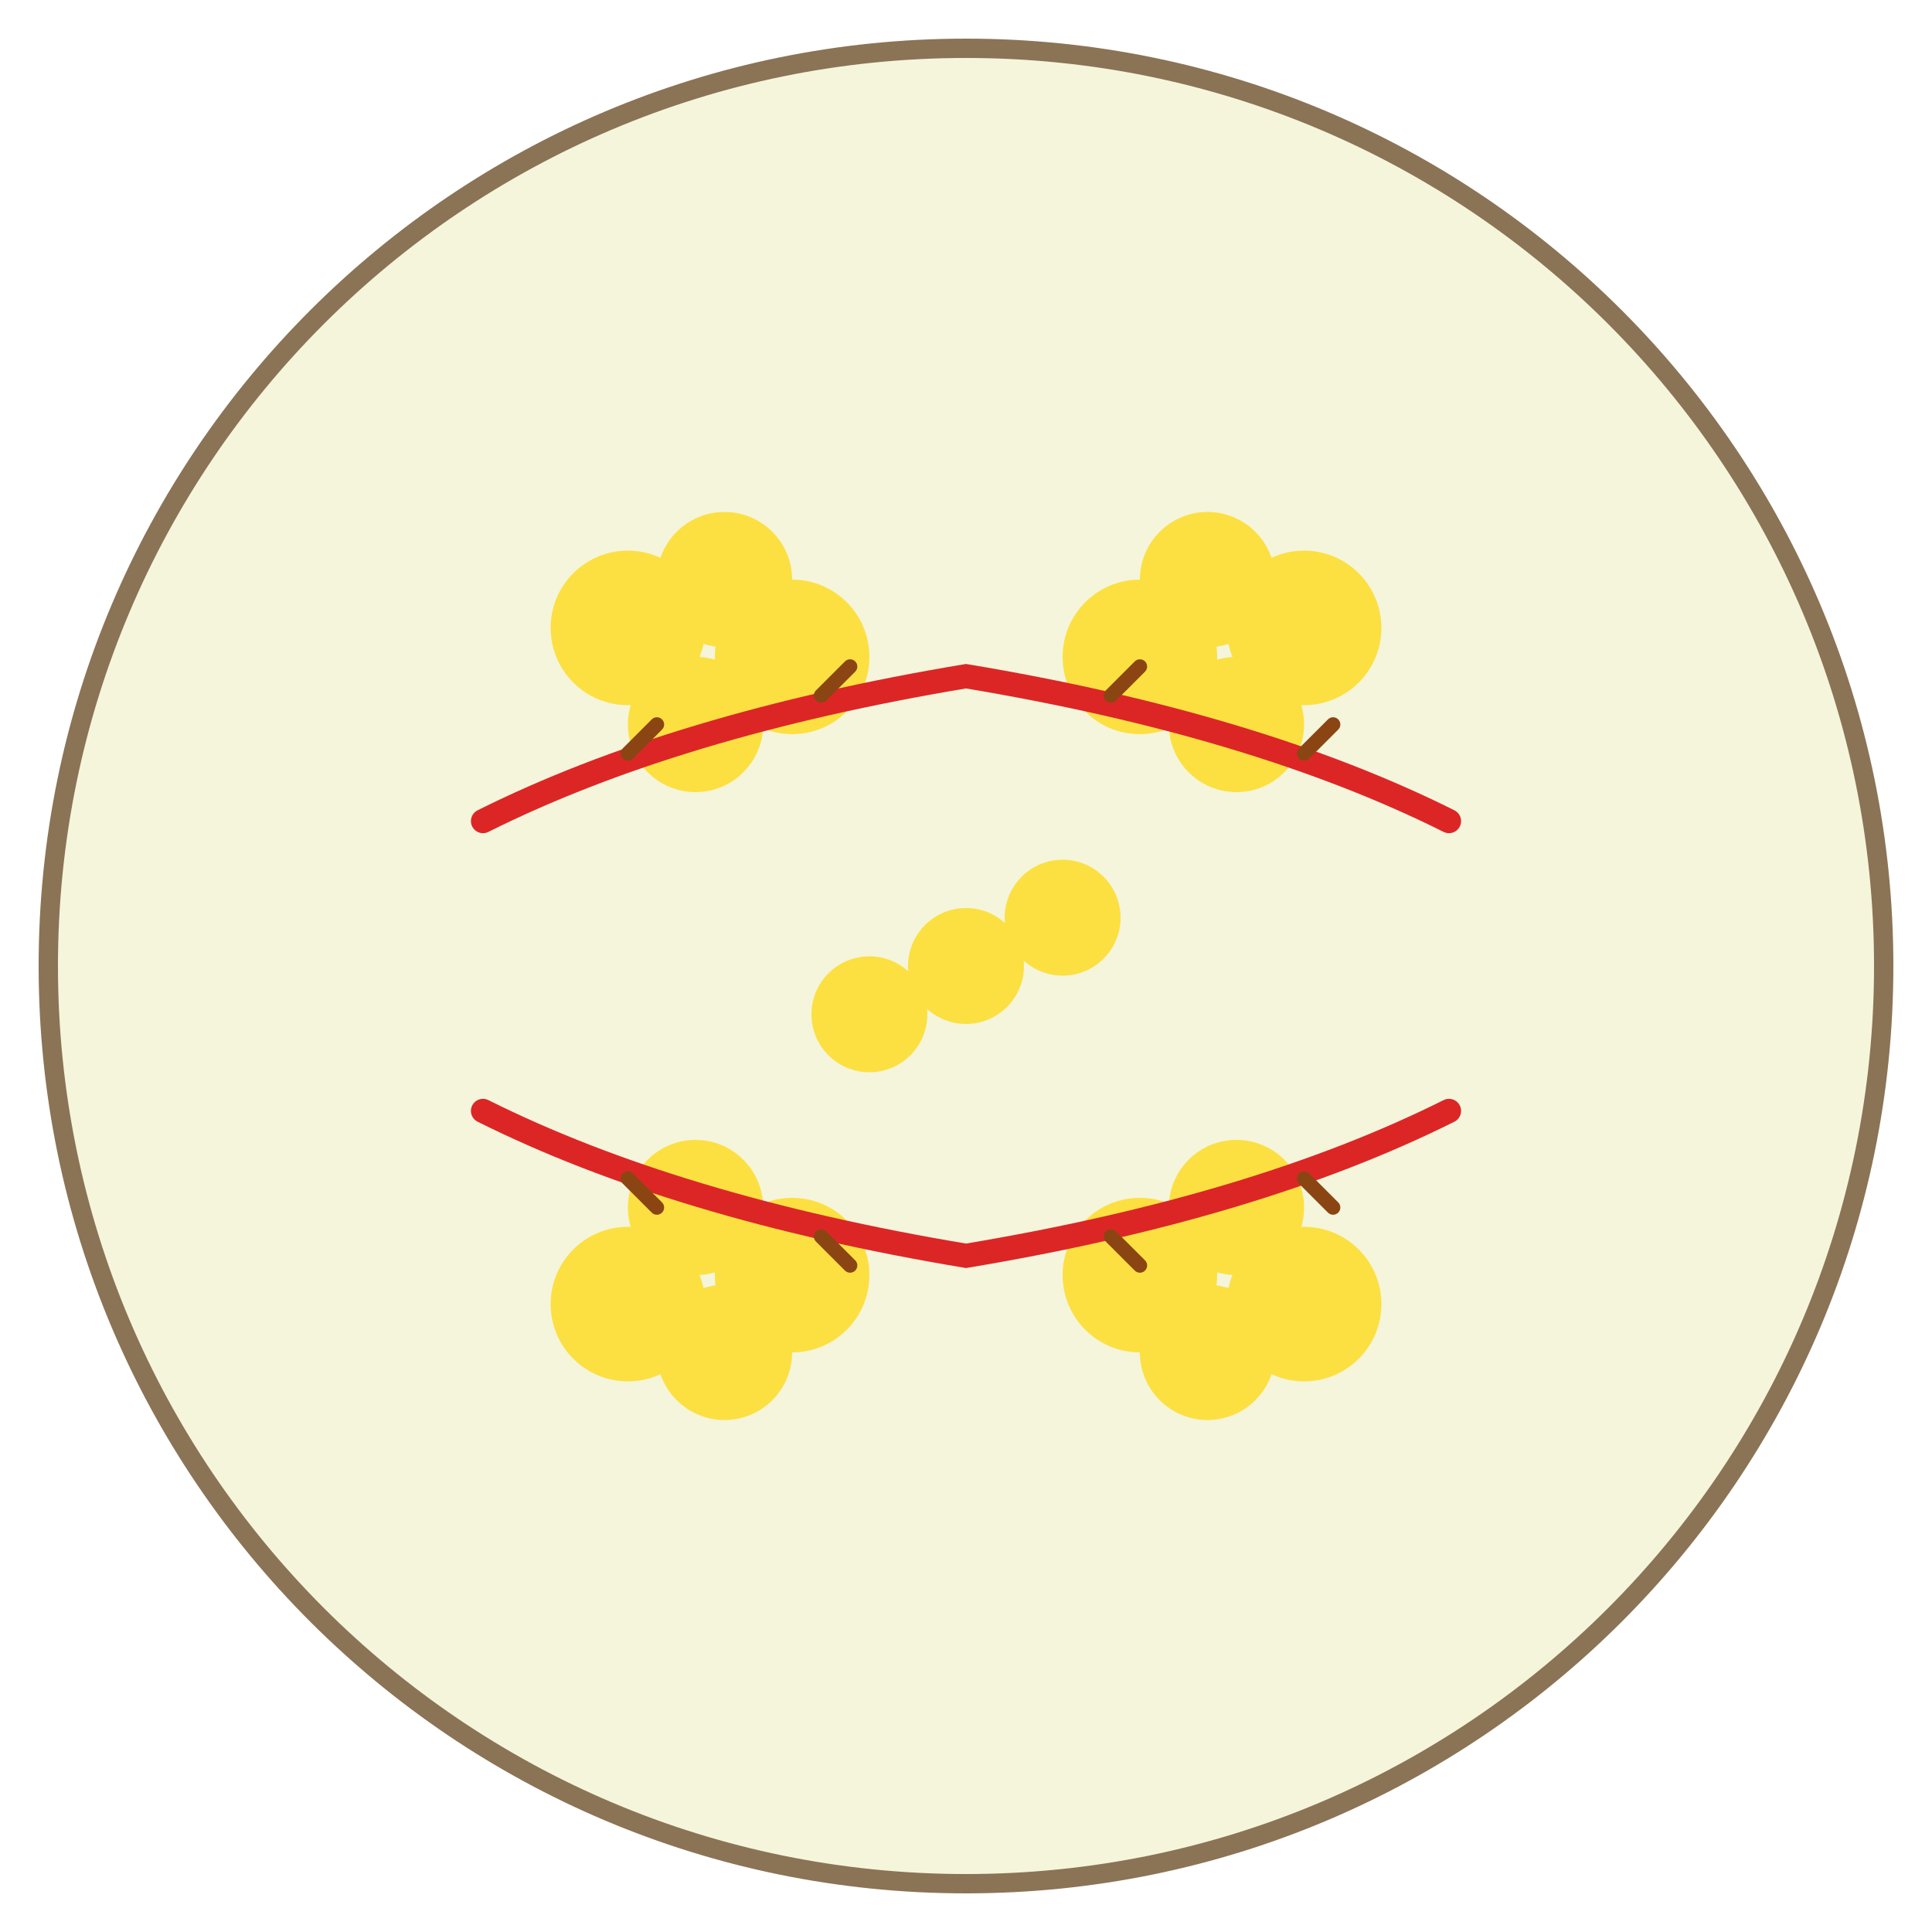
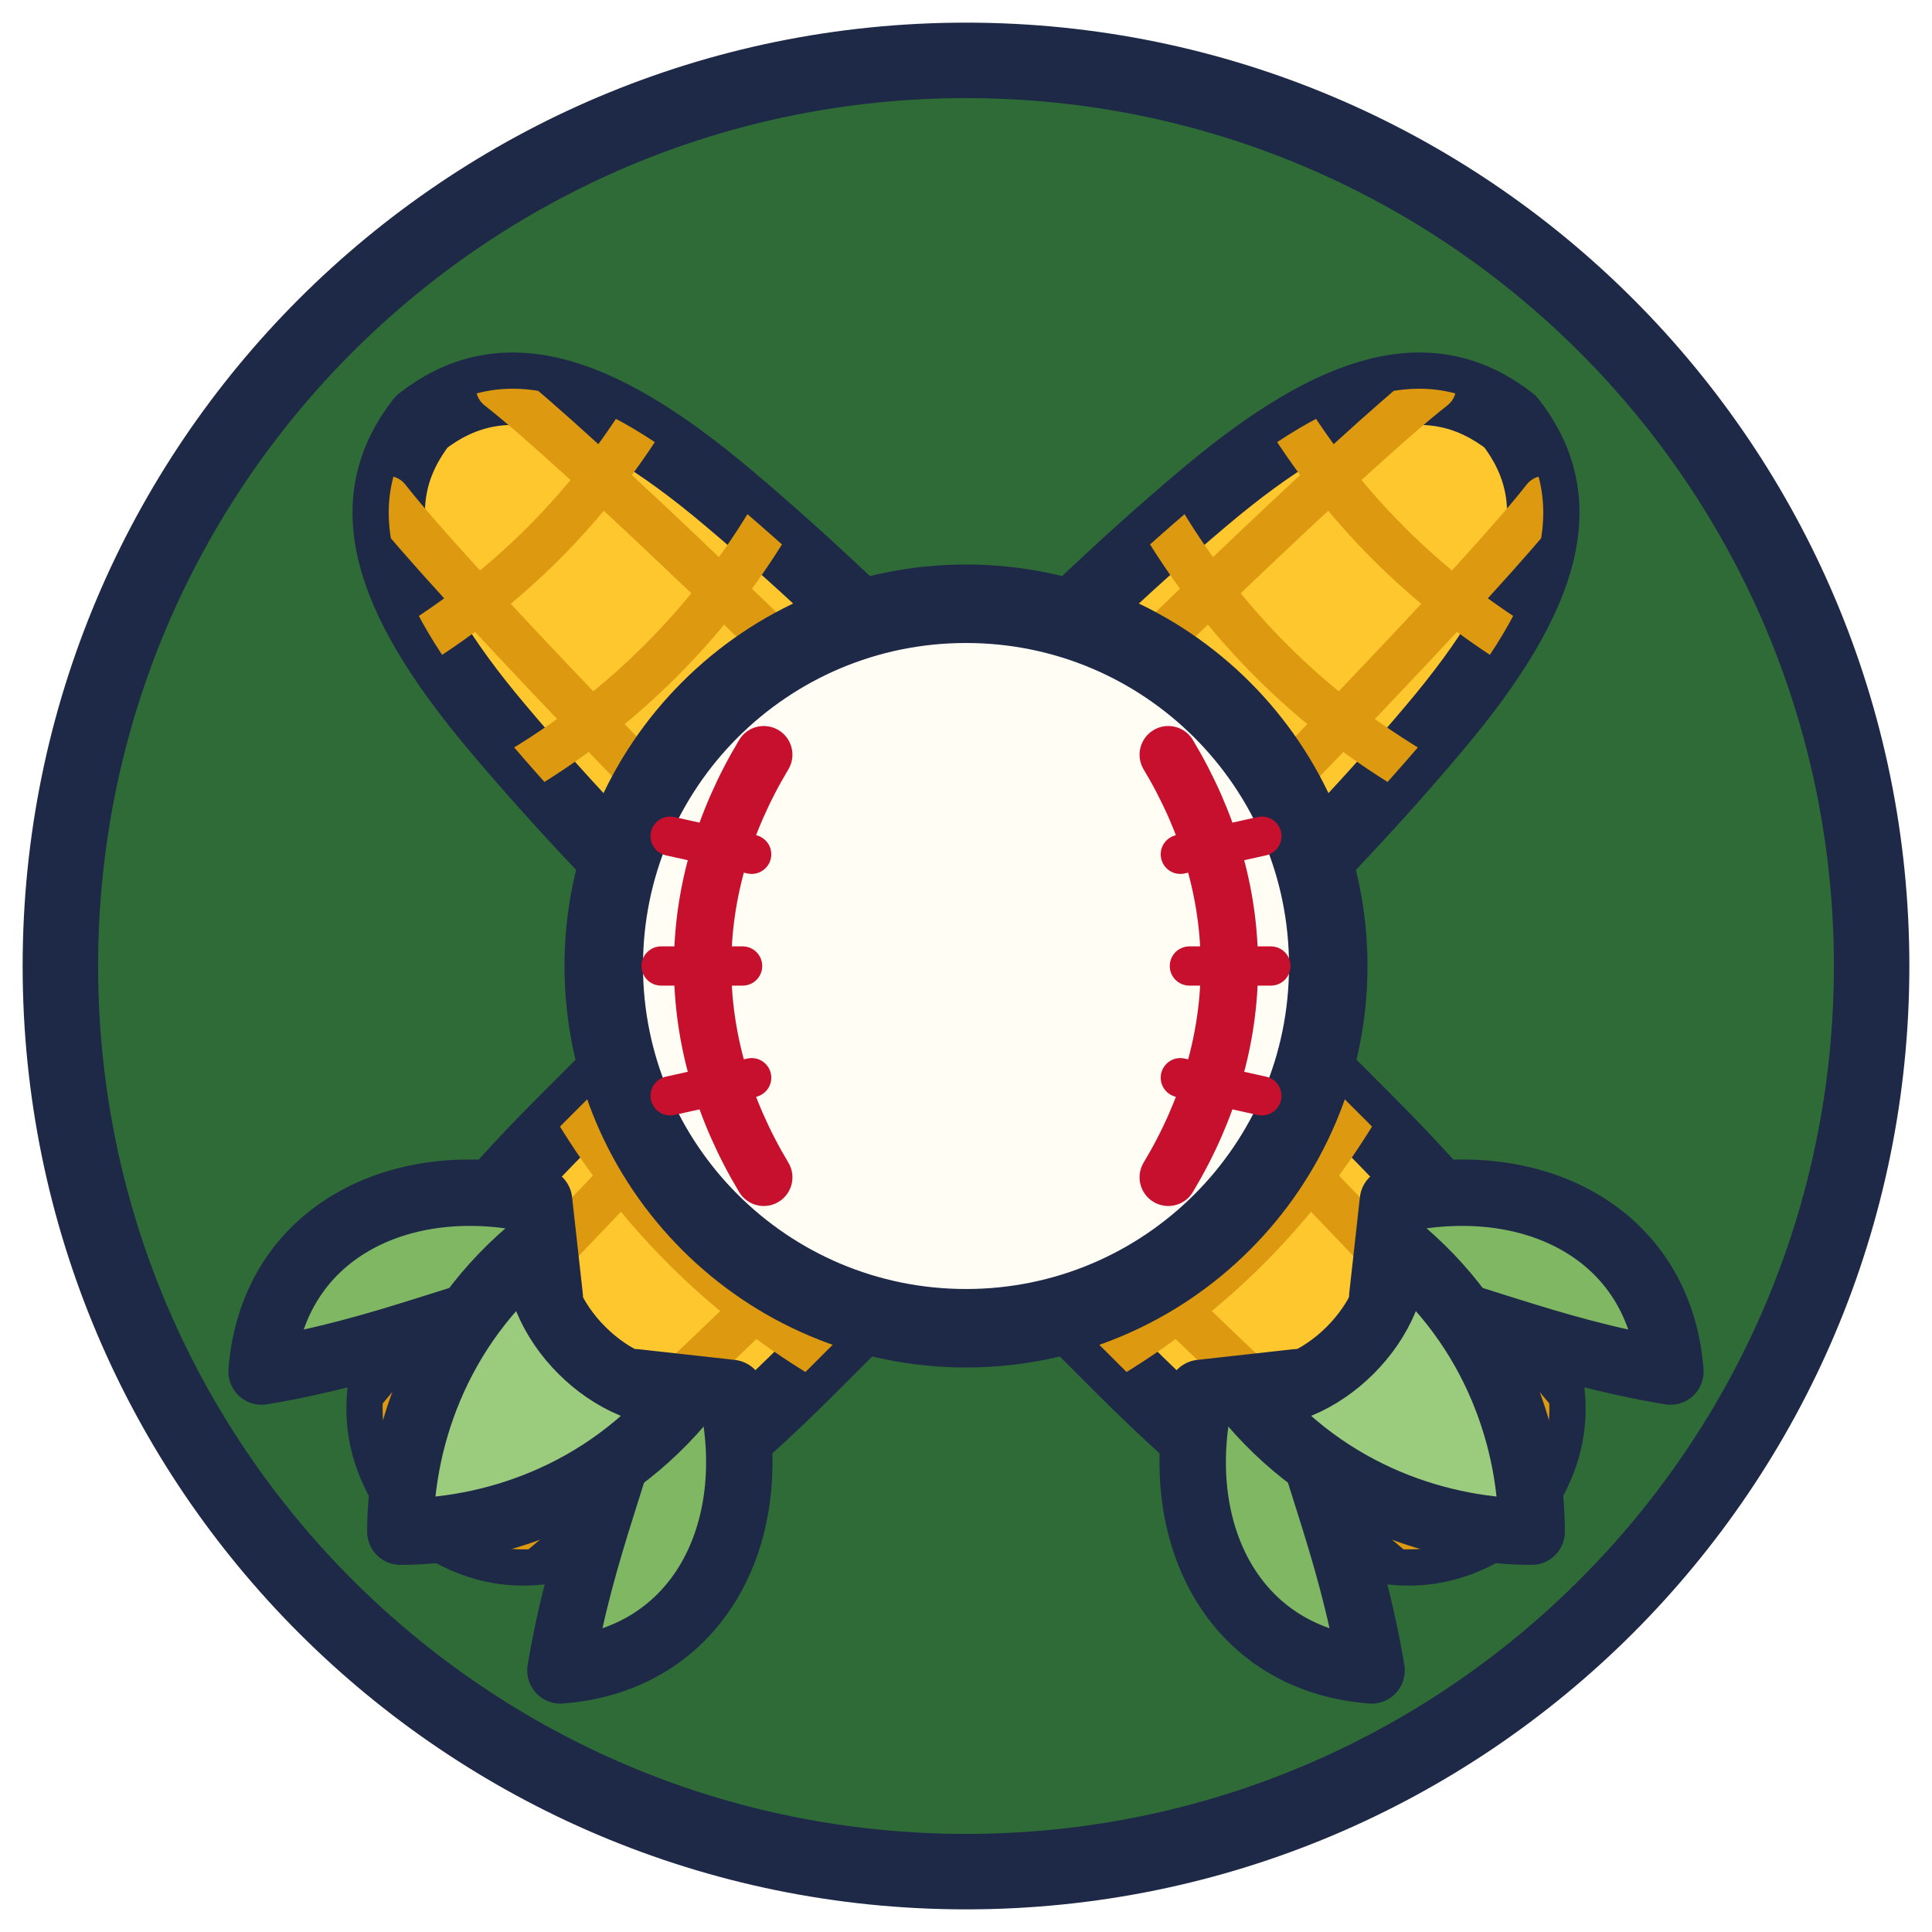
- <svg xmlns="http://www.w3.org/2000/svg" viewBox="0 0 200 200">
-   <circle cx="100" cy="100" r="95" fill="#f5f5dc" stroke="#8b7355" stroke-width="2" />
-   <g id="kernels" fill="#ffd700" opacity="0.7">
-     <circle cx="65" cy="65" r="8" />
-     <circle cx="75" cy="60" r="7" />
-     <circle cx="82" cy="68" r="8" />
-     <circle cx="72" cy="75" r="7" />
-     <circle cx="135" cy="65" r="8" />
-     <circle cx="125" cy="60" r="7" />
-     <circle cx="118" cy="68" r="8" />
-     <circle cx="128" cy="75" r="7" />
-     <circle cx="65" cy="135" r="8" />
-     <circle cx="75" cy="140" r="7" />
-     <circle cx="82" cy="132" r="8" />
-     <circle cx="72" cy="125" r="7" />
-     <circle cx="135" cy="135" r="8" />
-     <circle cx="125" cy="140" r="7" />
-     <circle cx="118" cy="132" r="8" />
-     <circle cx="128" cy="125" r="7" />
-     <circle cx="100" cy="100" r="6" />
-     <circle cx="110" cy="95" r="6" />
-     <circle cx="90" cy="105" r="6" />
-   </g>
-   <path d="M 50 85 Q 70 75, 100 70 Q 130 75, 150 85" stroke="#dc2626" stroke-width="2.5" fill="none" stroke-linecap="round" />
-   <path d="M 50 115 Q 70 125, 100 130 Q 130 125, 150 115" stroke="#dc2626" stroke-width="2.5" fill="none" stroke-linecap="round" />
-   <g stroke="#8b4513" stroke-width="1.5" stroke-linecap="round">
-     <line x1="65" y1="78" x2="68" y2="75" />
-     <line x1="85" y1="72" x2="88" y2="69" />
-     <line x1="115" y1="72" x2="118" y2="69" />
-     <line x1="135" y1="78" x2="138" y2="75" />
-     <line x1="65" y1="122" x2="68" y2="125" />
-     <line x1="85" y1="128" x2="88" y2="131" />
-     <line x1="115" y1="128" x2="118" y2="131" />
-     <line x1="135" y1="122" x2="138" y2="125" />
+ <svg xmlns="http://www.w3.org/2000/svg" viewBox="0 0 64 64">
+   <circle cx="32" cy="32" r="30" fill="#2F6B37" stroke="#1E2948" stroke-width="2.5" />
+   <defs>
+     <clipPath id="cob-clip">
+       <path d="M 32 6.5 C 35.2 6.9 36.9 9.5 37.4 15.5 C 37.7 19 37.75 22.5 37.75 26.5 L 37.75 45 C 37.75 53.5 36.3 57 32 57.5 C 27.7 57 26.25 53.5 26.25 45 L 26.25 26.5 C 26.25 22.5 26.3 19 26.6 15.5 C 27.1 9.5 28.8 6.9 32 6.5 Z" />
+     </clipPath>
+     <g id="cob">
+       <path d="M 32 6.5 C 35.2 6.9 36.9 9.5 37.4 15.5 C 37.7 19 37.75 22.5 37.75 26.5 L 37.75 45 C 37.75 53.5 36.3 57 32 57.5 C 27.7 57 26.25 53.5 26.25 45 L 26.25 26.5 C 26.25 22.5 26.3 19 26.6 15.5 C 27.1 9.5 28.8 6.9 32 6.5 Z" fill="#FFC72E" stroke="#1E2948" stroke-width="2.4" stroke-linejoin="round" />
+       <g clip-path="url(#cob-clip)" stroke="#DD9A10" stroke-width="1.5" fill="none" stroke-linecap="round">
+         <path d="M 29.4 7.5 C 28.6 14 28.6 50 29.4 56.5" />
+         <path d="M 34.6 7.5 C 35.4 14 35.4 50 34.6 56.5" />
+         <path d="M 26.25 11.5 Q 32 12.9 37.75 11.5" />
+         <path d="M 26.25 17 Q 32 18.4 37.75 17" />
+         <path d="M 26.25 22.5 Q 32 23.9 37.75 22.5" />
+         <path d="M 26.25 28 Q 32 29.4 37.75 28" />
+         <path d="M 26.25 33.5 Q 32 34.9 37.75 33.5" />
+         <path d="M 26.25 39 Q 32 40.4 37.75 39" />
+         <path d="M 26.25 44.5 Q 32 45.9 37.75 44.5" />
+         <path d="M 26.25 50 Q 32 51.4 37.75 50" />
+       </g>
+       <g stroke="#1E2948" stroke-width="2.2" stroke-linejoin="round">
+         <path d="M 27.5 47.5 C 23.5 50 22 54.5 25 58 C 27.5 54.5 28.5 51.5 30 49.5 Z" fill="#7FB763" />
+         <path d="M 36.5 47.5 C 40.5 50 42 54.5 39 58 C 36.5 54.5 35.5 51.5 34 49.5 Z" fill="#7FB763" />
+         <path d="M 28.5 48.5 C 28 53 30 56.5 32 58.5 C 34 56.5 36 53 35.5 48.5 C 34 50.5 30 50.5 28.5 48.5 Z" fill="#9BCC7E" />
+       </g>
+     </g>
+   </defs>
+   <use href="#cob" transform="rotate(45 32 32)" />
+   <use href="#cob" transform="rotate(-45 32 32)" />
+   <g>
+     <circle cx="32" cy="32" r="12" fill="#FFFDF4" stroke="#1E2948" stroke-width="2.6" />
+     <g stroke="#C6102E" fill="none" stroke-linecap="round">
+       <path d="M 25.3 25 C 22.6 29.5 22.6 34.5 25.3 39" stroke-width="1.9" />
+       <path d="M 38.7 25 C 41.4 29.5 41.4 34.5 38.7 39" stroke-width="1.9" />
+       <g stroke-width="1.3">
+         <path d="M 22.2 27.7 L 24.9 28.3" />
+         <path d="M 21.9 32 L 24.6 32" />
+         <path d="M 22.2 36.3 L 24.9 35.7" />
+         <path d="M 41.8 27.7 L 39.1 28.3" />
+         <path d="M 42.1 32 L 39.4 32" />
+         <path d="M 41.8 36.3 L 39.1 35.7" />
+       </g>
+     </g>
  </g>
</svg>
